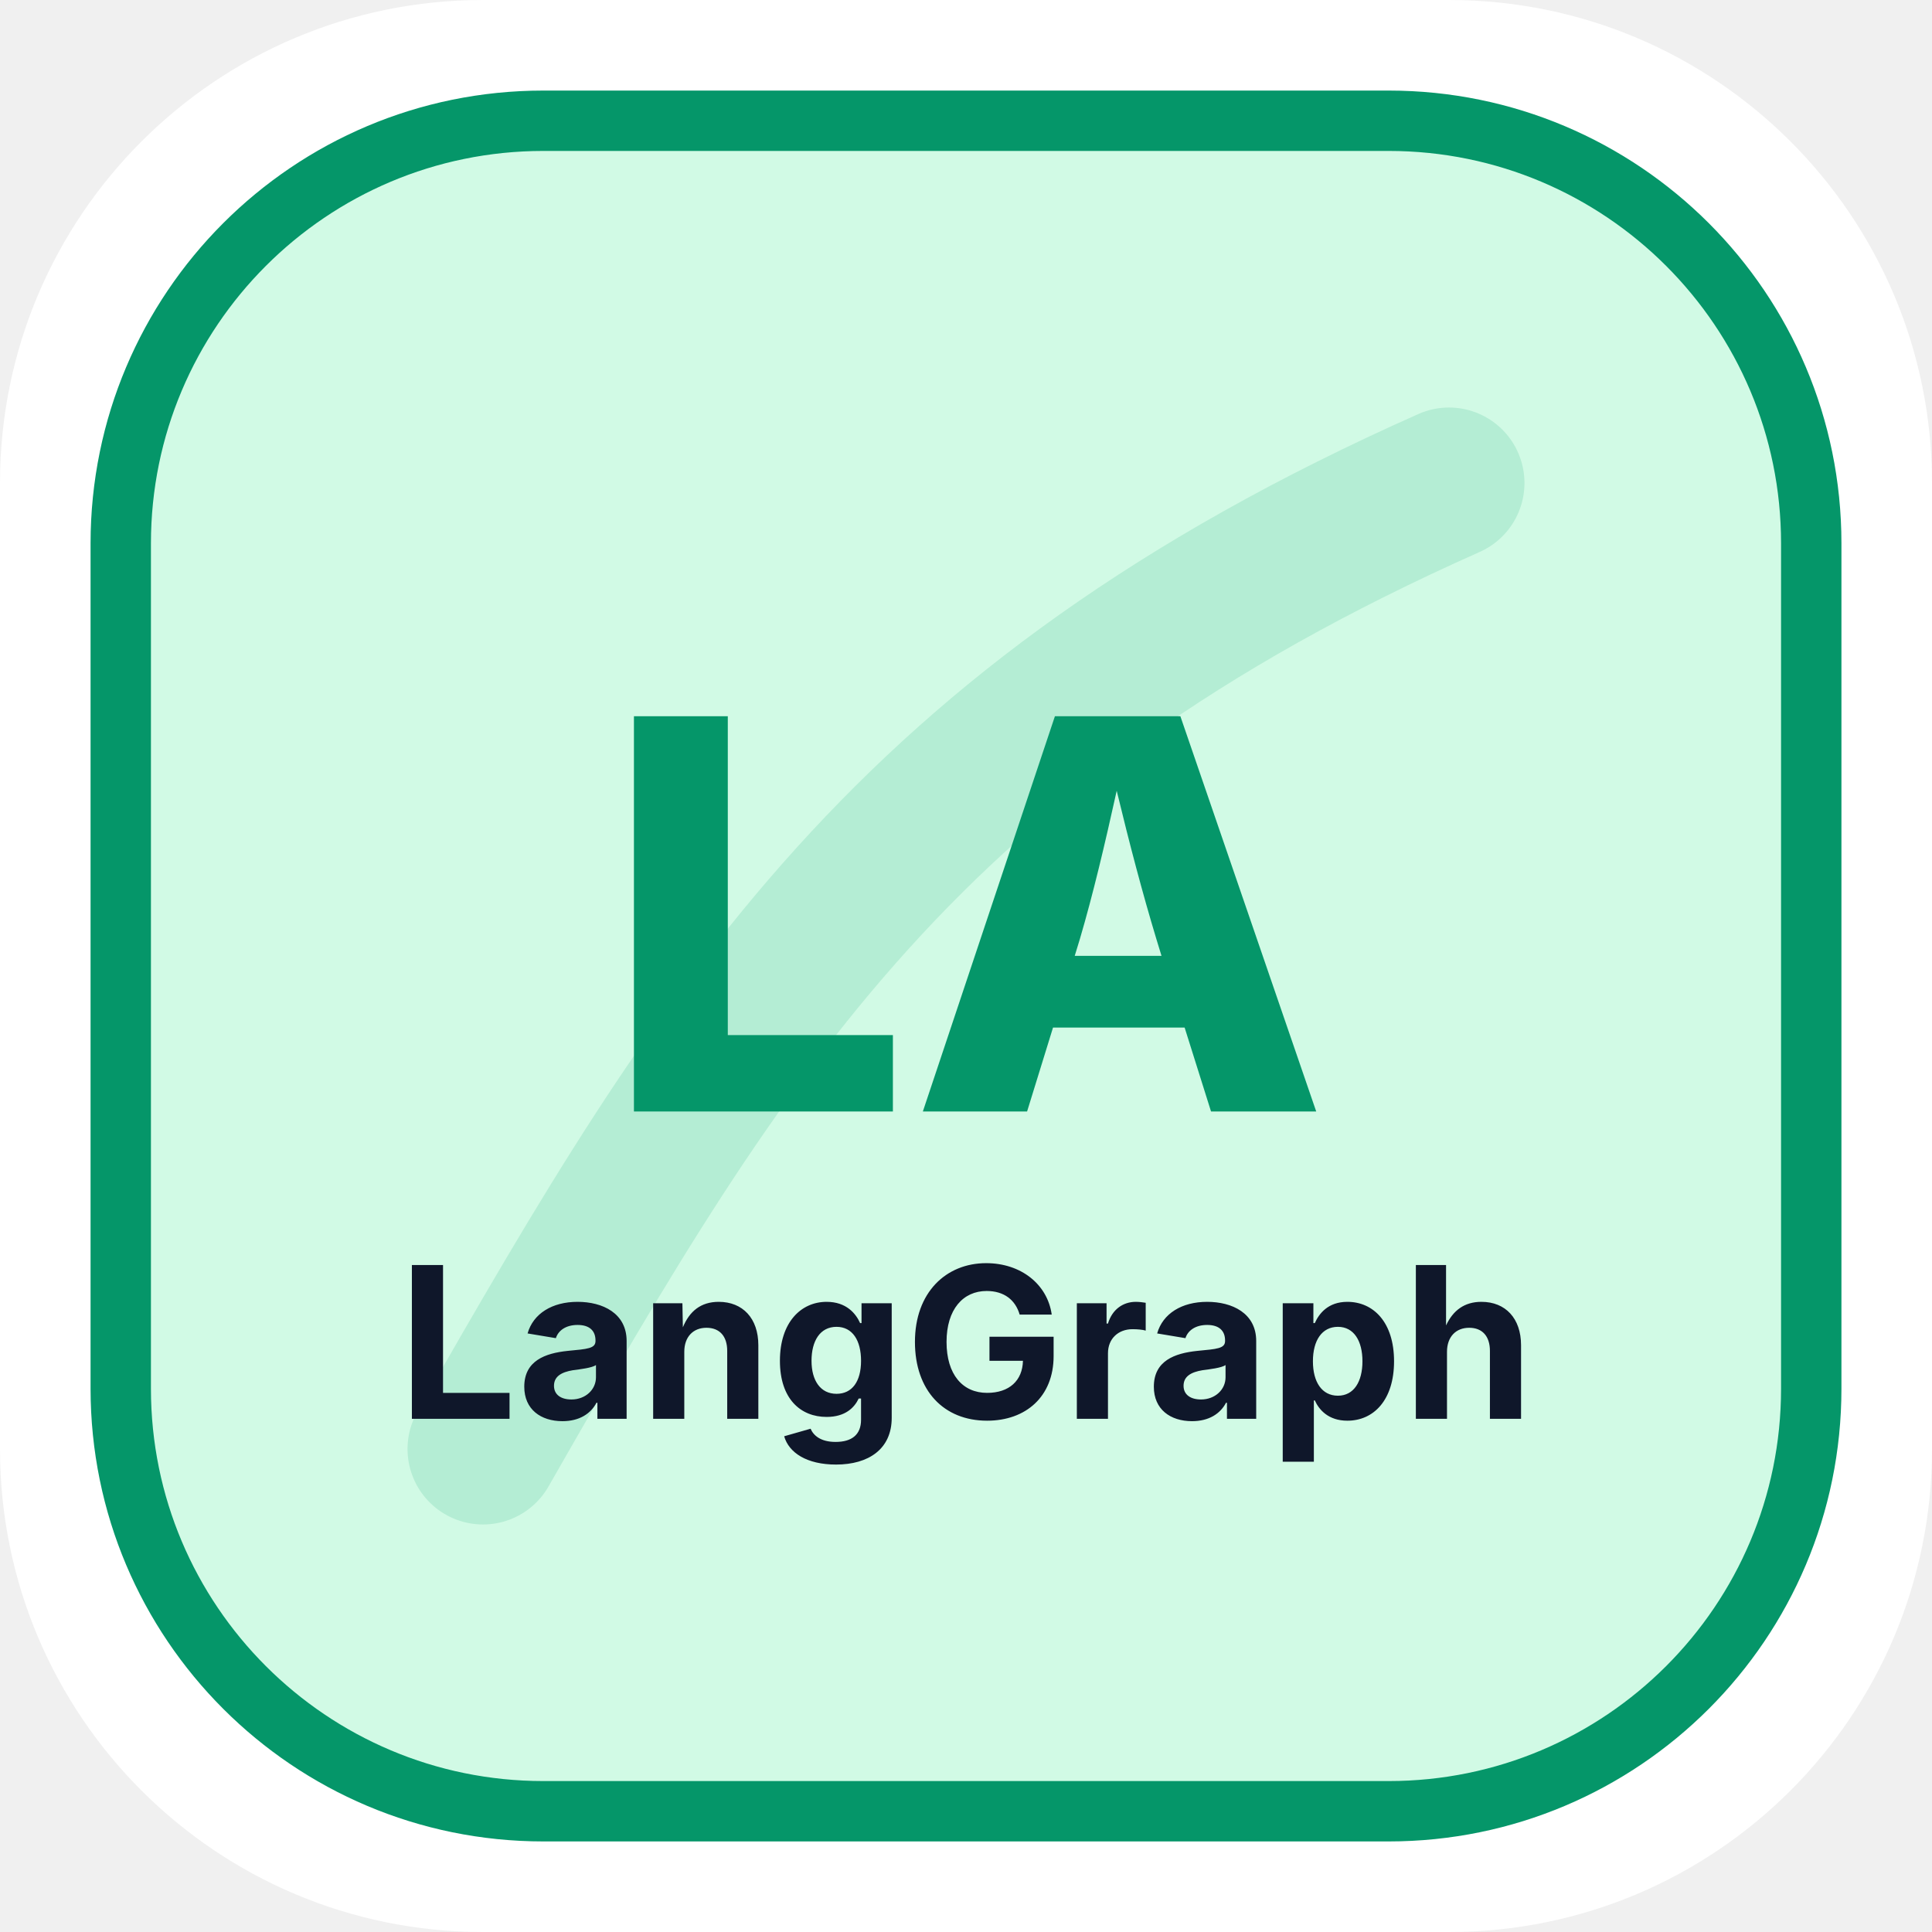
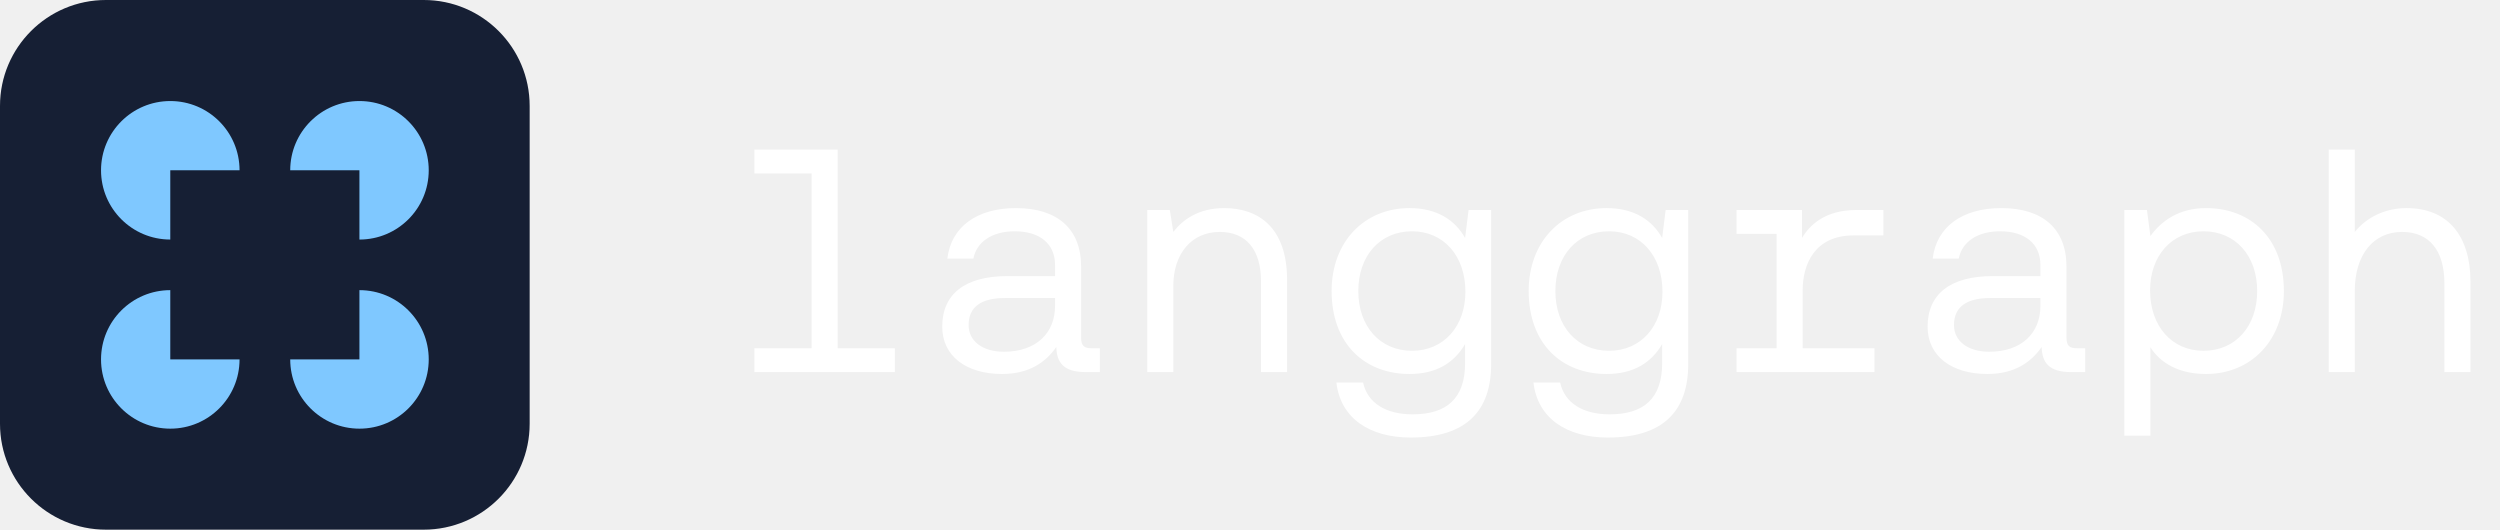
- <svg xmlns="http://www.w3.org/2000/svg" width="64" height="64" viewBox="0 0 64 64" role="img" aria-label="LangGraph logo badge">
-   <rect width="64" height="64" rx="16" fill="white" />
-   <rect x="4" y="4" width="56" height="56" rx="14" fill="#D1FAE5" stroke="#059669" stroke-width="2" />
-   <path d="M16 48 C24 34, 30 24, 48 16" stroke="#059669" stroke-opacity="0.14" stroke-width="5" fill="none" stroke-linecap="round" />
-   <text x="32" y="30" text-anchor="middle" dominant-baseline="middle" font-family="Inter, Arial, sans-serif" font-size="18" font-weight="800" fill="#059669">LA</text>
-   <text x="32" y="47" text-anchor="middle" font-family="Inter, Arial, sans-serif" font-size="7" font-weight="700" fill="#0F172A">LangGraph</text>
+ <svg xmlns="http://www.w3.org/2000/svg" width="472" height="100" viewBox="0 0 472 100" fill="none" role="img" aria-labelledby="title">
+   <rect x="100" y="6.10352e-05" width="100" height="100" rx="20" transform="rotate(90 100 6.10352e-05)" fill="#161F34" />
+   <path d="M32.149 67.858H45.227C45.225 75.078 39.372 80.93 32.151 80.93C24.93 80.93 19.076 75.076 19.075 67.855C19.075 60.634 24.929 54.78 32.149 54.779V67.858ZM67.869 54.779C75.091 54.779 80.944 60.633 80.944 67.855C80.944 75.076 75.09 80.93 67.869 80.93C60.649 80.93 54.795 75.078 54.793 67.858H67.859V54.779C67.863 54.779 67.866 54.779 67.869 54.779ZM67.869 19.076C75.091 19.076 80.944 24.93 80.944 32.152C80.944 39.373 75.09 45.227 67.869 45.227C67.866 45.227 67.863 45.226 67.859 45.226V32.148H54.793C54.795 24.928 60.649 19.076 67.869 19.076ZM32.151 19.076C39.372 19.076 45.225 24.928 45.227 32.148H32.149V45.226C24.929 45.225 19.076 39.373 19.075 32.152C19.075 24.93 24.93 19.076 32.151 19.076Z" fill="#7FC8FF" />
+   <path d="M142.427 70.248V65.748H153.227V32.748H142.427V28.248H158.147V65.748H168.947V70.248H142.427ZM189.174 70.608C182.454 70.608 177.894 67.248 177.894 61.668C177.894 55.548 182.154 52.128 190.194 52.128H199.194V50.028C199.194 46.068 196.374 43.668 191.574 43.668C187.254 43.668 184.374 45.708 183.774 48.828H178.854C179.574 42.828 184.434 39.288 191.814 39.288C199.614 39.288 204.114 43.188 204.114 50.328V63.708C204.114 65.328 204.714 65.748 206.094 65.748H207.654V70.248H204.954C200.874 70.248 199.494 68.508 199.434 65.508C197.514 68.268 194.454 70.608 189.174 70.608ZM189.534 66.408C195.654 66.408 199.194 62.868 199.194 57.768V56.268H189.714C185.334 56.268 182.874 57.888 182.874 61.368C182.874 64.368 185.454 66.408 189.534 66.408ZM216.601 70.248V39.648H220.861L221.521 43.788C223.321 41.448 226.321 39.288 231.121 39.288C237.601 39.288 243.001 42.948 243.001 52.848V70.248H238.081V53.148C238.081 47.028 235.201 43.788 230.281 43.788C224.941 43.788 221.521 47.928 221.521 53.988V70.248H216.601ZM266.348 82.608C258.548 82.608 253.088 78.948 252.308 72.228H257.348C258.188 76.068 261.608 78.228 266.708 78.228C273.128 78.228 276.608 75.228 276.608 68.568V64.968C274.568 68.448 271.268 70.608 266.108 70.608C257.648 70.608 251.408 64.908 251.408 54.948C251.408 45.588 257.648 39.288 266.108 39.288C271.268 39.288 274.688 41.508 276.608 44.928L277.268 39.648H281.528V68.748C281.528 77.568 276.848 82.608 266.348 82.608ZM266.588 66.228C272.588 66.228 276.668 61.608 276.668 55.068C276.668 48.348 272.588 43.668 266.588 43.668C260.528 43.668 256.448 48.288 256.448 54.948C256.448 61.608 260.528 66.228 266.588 66.228ZM303.555 82.608C295.755 82.608 290.295 78.948 289.515 72.228H294.555C295.395 76.068 298.815 78.228 303.915 78.228C310.335 78.228 313.815 75.228 313.815 68.568V64.968C311.775 68.448 308.475 70.608 303.315 70.608C294.855 70.608 288.615 64.908 288.615 54.948C288.615 45.588 294.855 39.288 303.315 39.288C308.475 39.288 311.895 41.508 313.815 44.928L314.475 39.648H318.735V68.748C318.735 77.568 314.055 82.608 303.555 82.608ZM303.795 66.228C309.795 66.228 313.875 61.608 313.875 55.068C313.875 48.348 309.795 43.668 303.795 43.668C297.735 43.668 293.655 48.288 293.655 54.948C293.655 61.608 297.735 66.228 303.795 66.228ZM327.862 70.248V65.748H335.422V44.148H327.862V39.648H340.222V44.928C341.602 42.588 344.482 39.648 350.482 39.648H355.582V44.448H349.942C342.562 44.448 340.342 49.968 340.342 54.828V65.748H353.902V70.248H327.862ZM375.209 70.608C368.489 70.608 363.929 67.248 363.929 61.668C363.929 55.548 368.189 52.128 376.229 52.128H385.229V50.028C385.229 46.068 382.409 43.668 377.609 43.668C373.289 43.668 370.409 45.708 369.809 48.828H364.889C365.609 42.828 370.469 39.288 377.849 39.288C385.649 39.288 390.149 43.188 390.149 50.328V63.708C390.149 65.328 390.749 65.748 392.129 65.748H393.689V70.248H390.989C386.909 70.248 385.529 68.508 385.469 65.508C383.549 68.268 380.489 70.608 375.209 70.608ZM375.569 66.408C381.689 66.408 385.229 62.868 385.229 57.768V56.268H375.749C371.369 56.268 368.909 57.888 368.909 61.368C368.909 64.368 371.489 66.408 375.569 66.408ZM401.076 82.248V39.648H405.336L405.996 44.568C408.036 41.748 411.336 39.288 416.496 39.288C424.956 39.288 431.196 44.988 431.196 54.948C431.196 64.308 424.956 70.608 416.496 70.608C411.336 70.608 407.856 68.508 405.996 65.568V82.248H401.076ZM416.016 66.228C422.076 66.228 426.156 61.608 426.156 54.948C426.156 48.288 422.076 43.668 416.016 43.668C410.016 43.668 405.936 48.288 405.936 54.828C405.936 61.548 410.016 66.228 416.016 66.228ZM439.663 70.248V28.248H444.583V43.788C446.863 40.968 450.403 39.288 454.363 39.288C462.043 39.288 466.423 44.388 466.423 53.208V70.248H461.503V53.508C461.503 47.268 458.623 43.788 453.523 43.788C448.063 43.788 444.583 48.108 444.583 54.948V70.248H439.663Z" fill="white" />
</svg>
